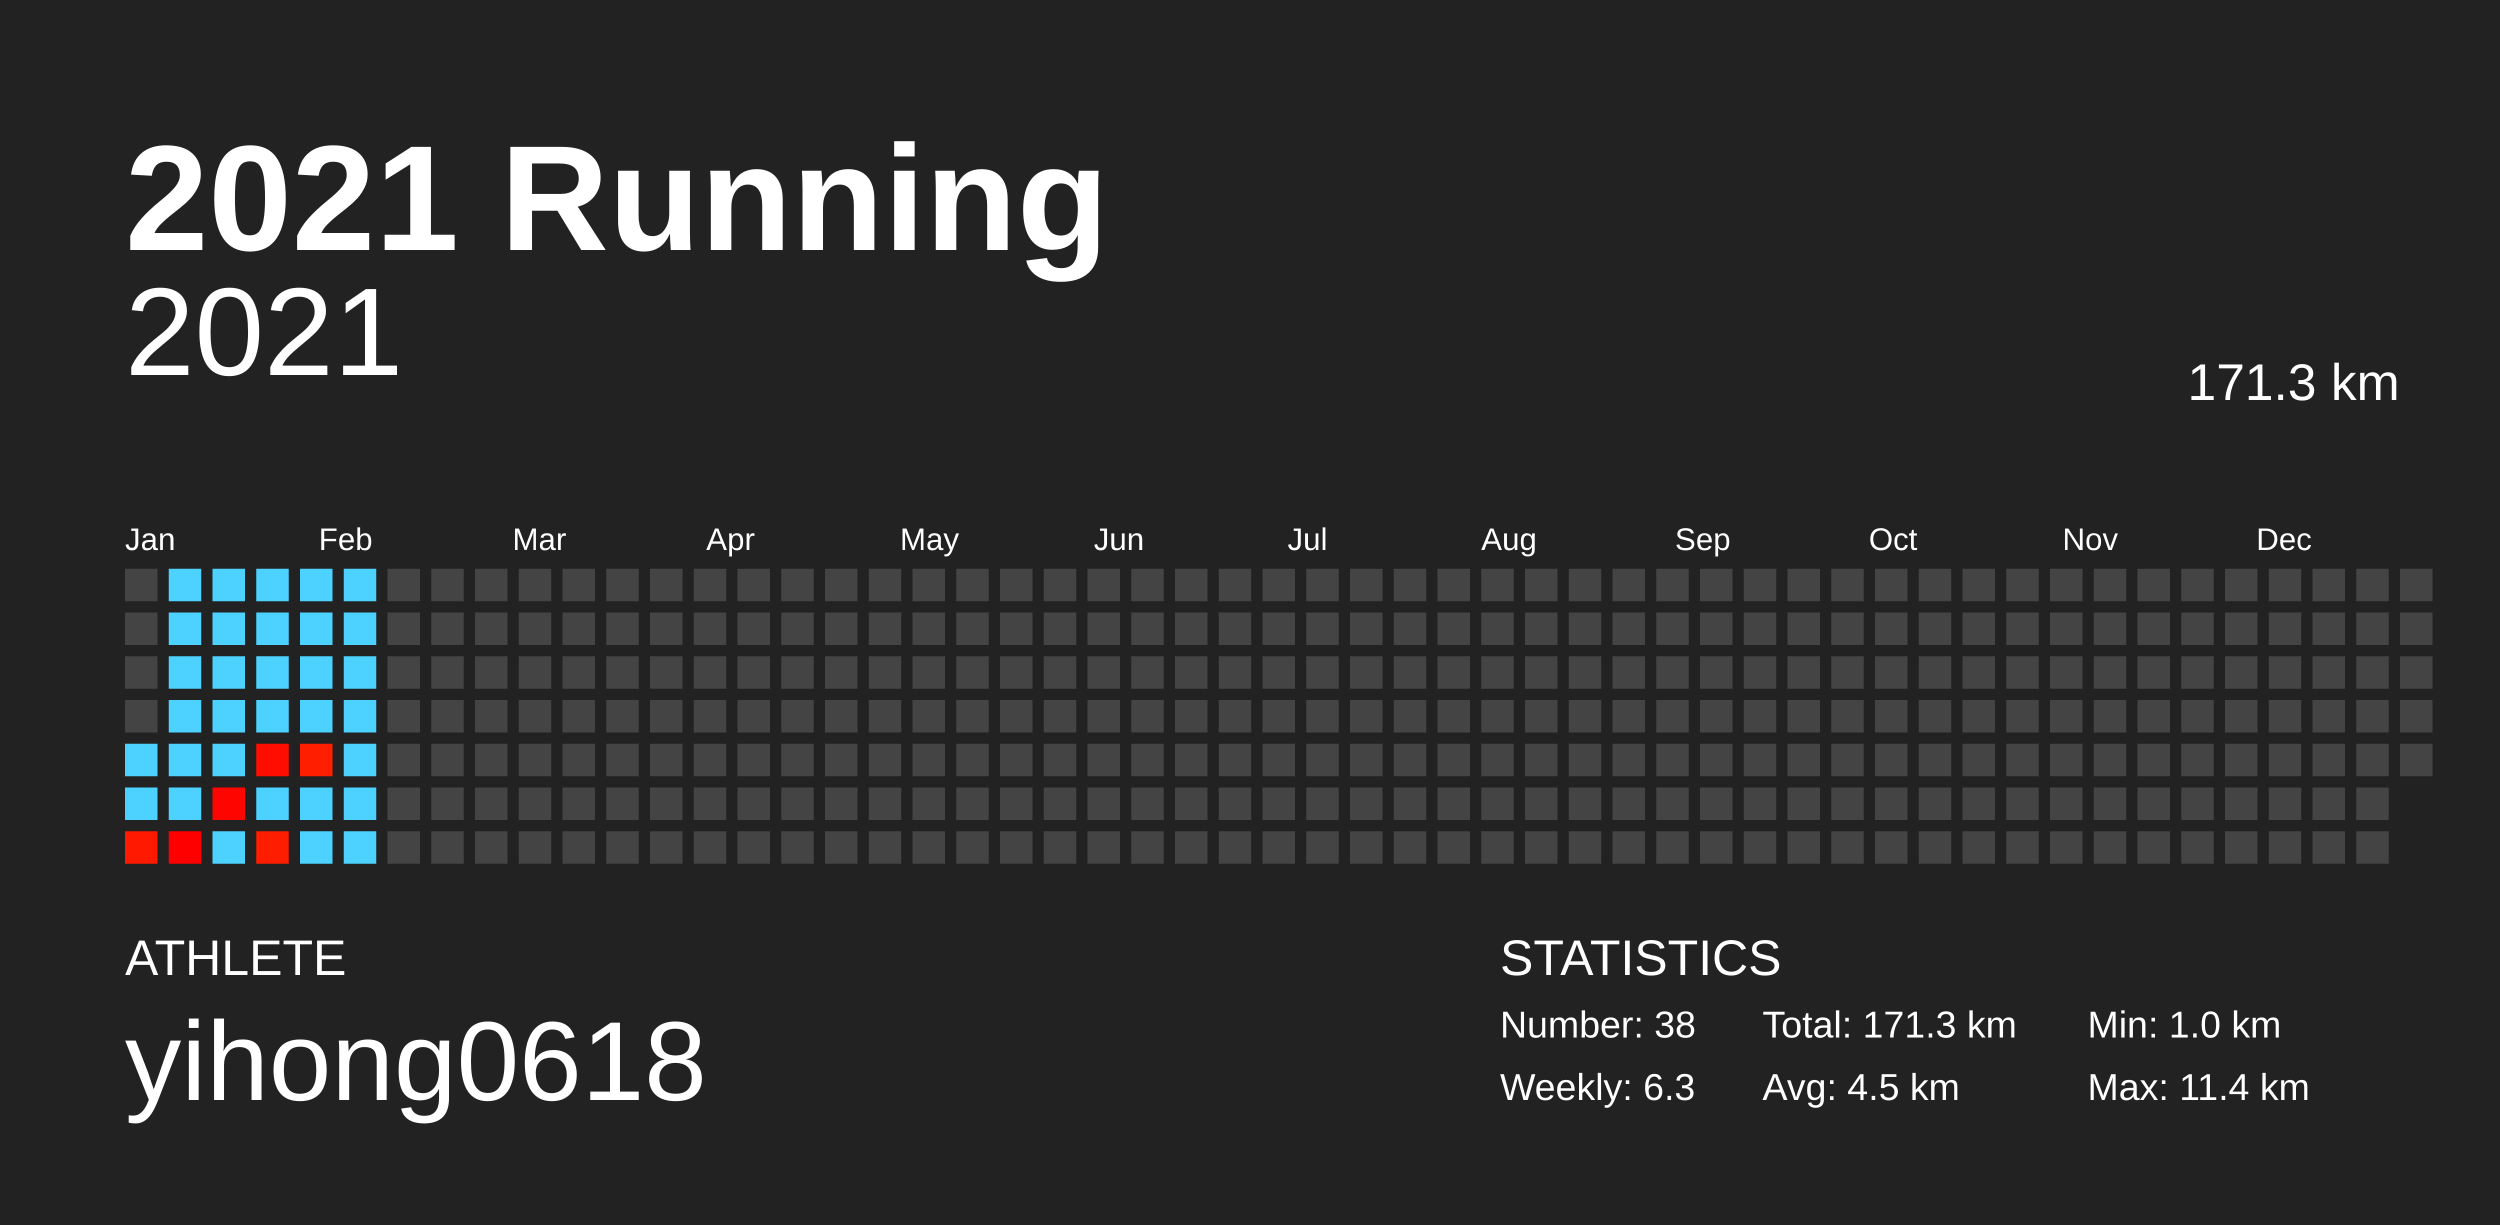
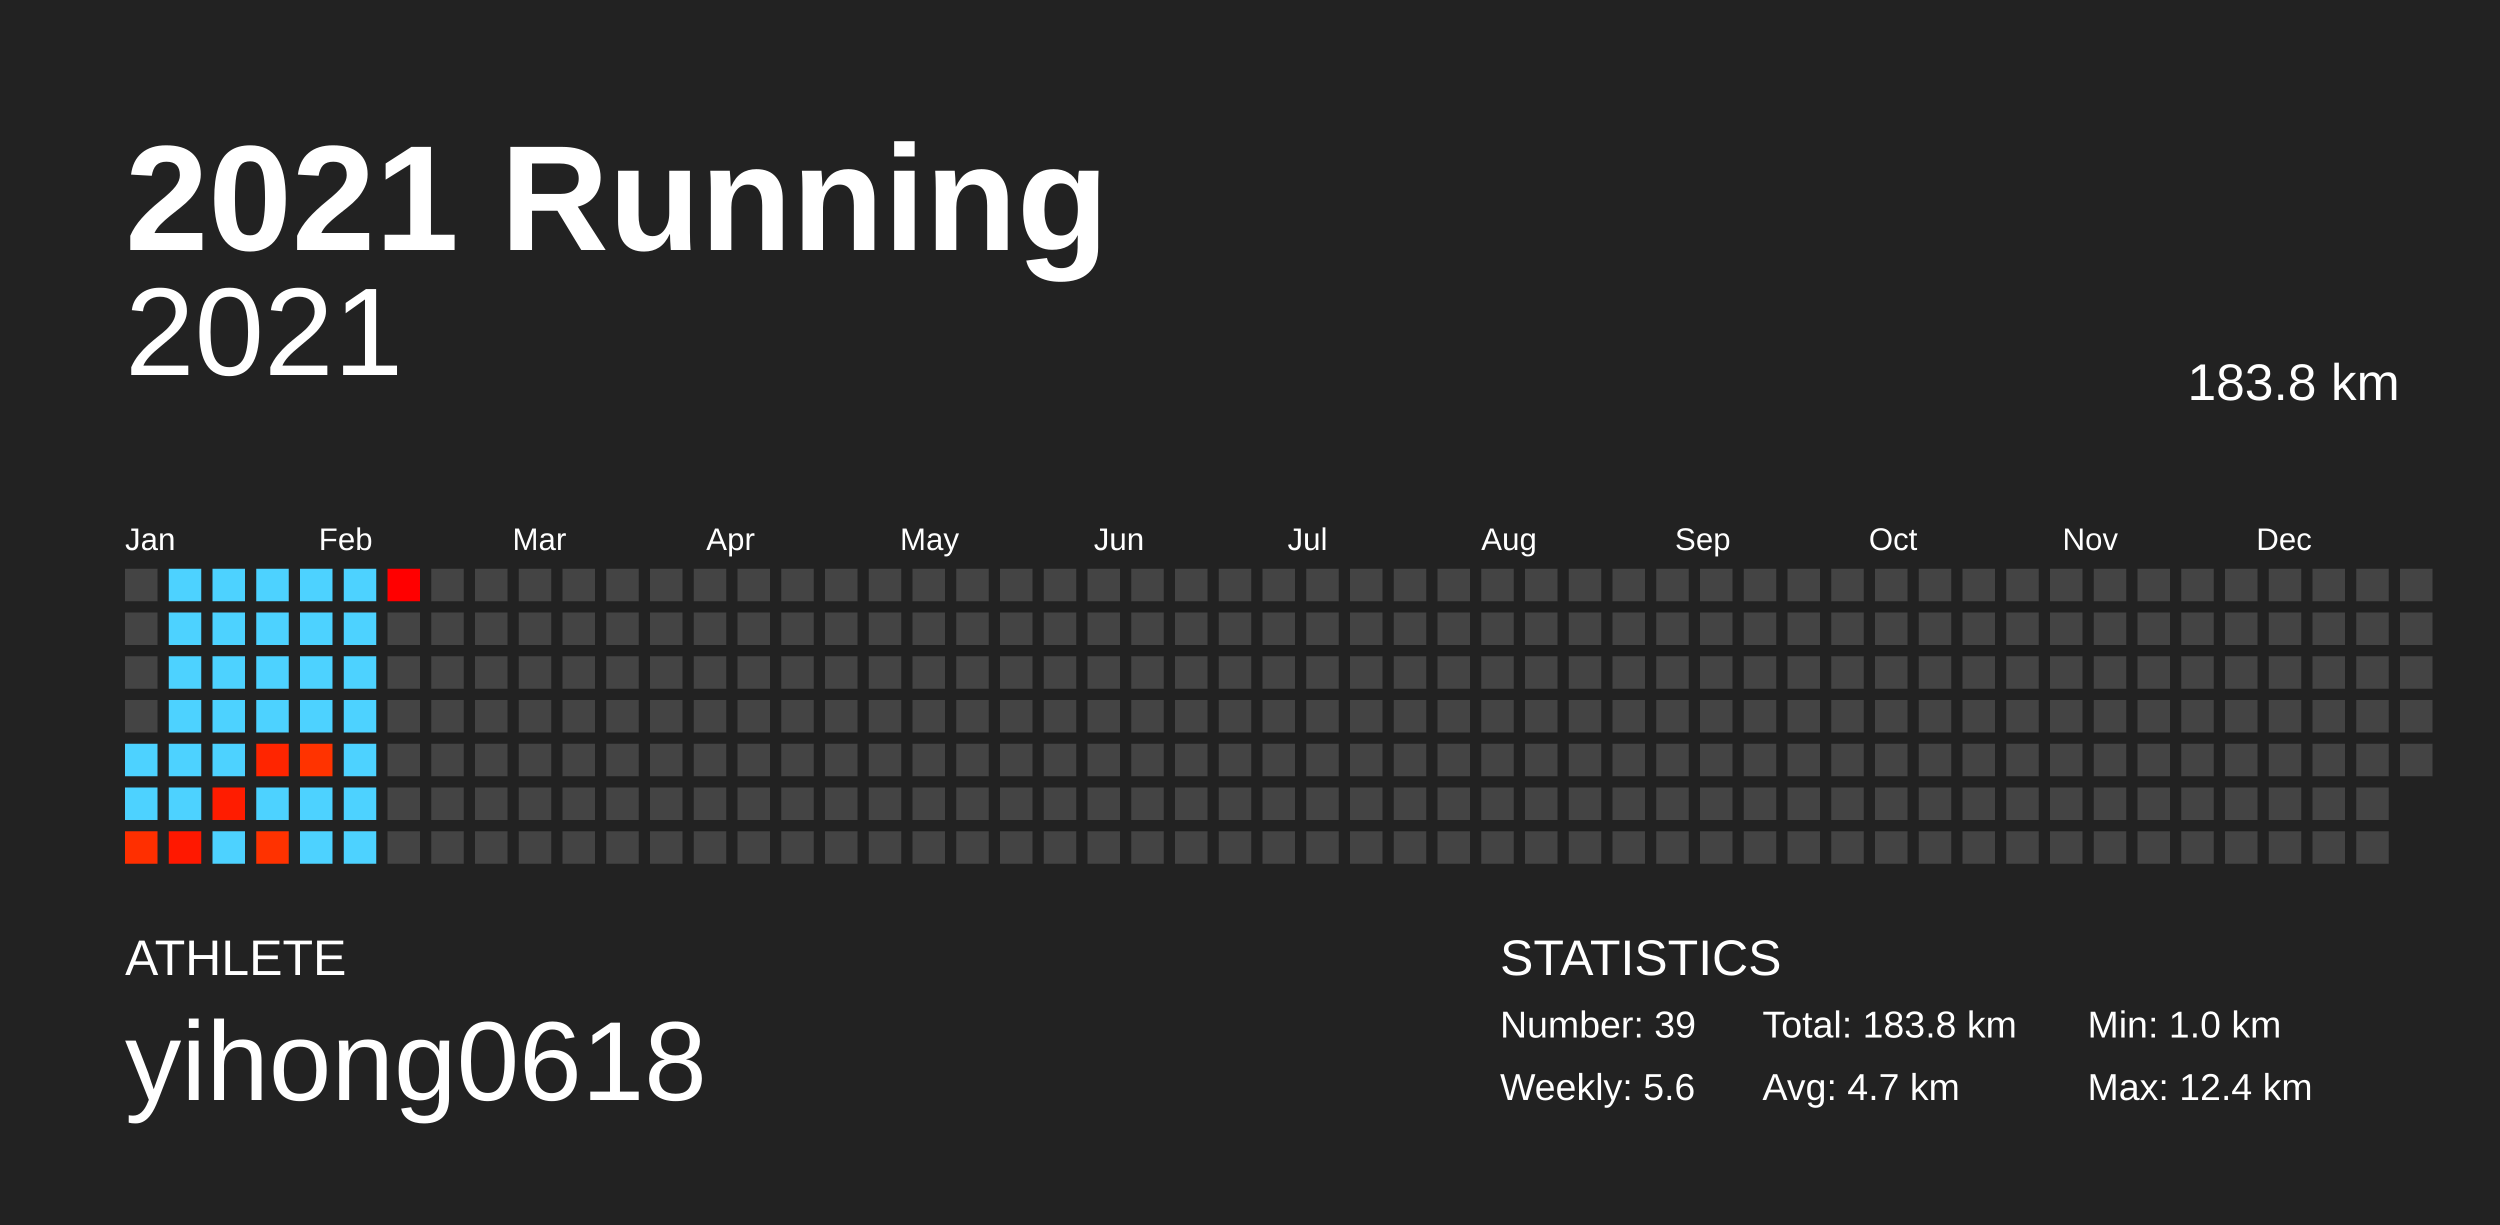
<svg xmlns="http://www.w3.org/2000/svg" baseProfile="full" height="98mm" version="1.1" viewBox="0,0,200,98" width="200mm">
  <defs />
  <rect fill="#222222" height="98" width="200" x="0" y="0" />
  <text fill="#FFFFFF" style="font-size:12px; font-family:Arial; font-weight:bold;" x="10" y="20">2021 Running</text>
  <text fill="#FFFFFF" style="font-size:4px; font-family:Arial" x="10" y="78">ATHLETE</text>
  <text fill="#FFFFFF" style="font-size:9px; font-family:Arial" x="10" y="88">yihong0618</text>
  <text fill="#FFFFFF" style="font-size:4px; font-family:Arial" x="120" y="78">STATISTICS</text>
-   <text fill="#FFFFFF" style="font-size:3px; font-family:Arial" x="120" y="83">Number: 38</text>
-   <text fill="#FFFFFF" style="font-size:3px; font-family:Arial" x="120" y="88">Weekly: 6.3</text>
-   <text fill="#FFFFFF" style="font-size:3px; font-family:Arial" x="141" y="83">Total: 171.3 km</text>
-   <text fill="#FFFFFF" style="font-size:3px; font-family:Arial" x="141" y="88">Avg: 4.5 km</text>
+   <text fill="#FFFFFF" style="font-size:3px; font-family:Arial" x="120" y="83">Number: 39</text>
+   <text fill="#FFFFFF" style="font-size:3px; font-family:Arial" x="120" y="88">Weekly: 5.6</text>
+   <text fill="#FFFFFF" style="font-size:3px; font-family:Arial" x="141" y="83">Total: 183.8 km</text>
+   <text fill="#FFFFFF" style="font-size:3px; font-family:Arial" x="141" y="88">Avg: 4.7 km</text>
  <text fill="#FFFFFF" style="font-size:3px; font-family:Arial" x="167" y="83">Min: 1.0 km</text>
-   <text fill="#FFFFFF" style="font-size:3px; font-family:Arial" x="167" y="88">Max: 11.4 km</text>
+   <text fill="#FFFFFF" style="font-size:3px; font-family:Arial" x="167" y="88">Max: 12.4 km</text>
  <text alignment-baseline="hanging" fill="#FFFFFF" style="font-size:10.0px; font-family:Arial;" x="10" y="30">2021</text>
-   <text alignment-baseline="hanging" fill="#FFFFFF" style="font-size:4.125px; font-family:Arial;" x="175" y="32">171.3 km</text>
+   <text alignment-baseline="hanging" fill="#FFFFFF" style="font-size:4.125px; font-family:Arial;" x="175" y="32">183.8 km</text>
  <text fill="#FFFFFF" style="font-size:2.5px; font-family:Arial" x="10.0" y="44">Jan</text>
  <text fill="#FFFFFF" style="font-size:2.5px; font-family:Arial" x="25.5" y="44">Feb</text>
  <text fill="#FFFFFF" style="font-size:2.5px; font-family:Arial" x="41.0" y="44">Mar</text>
  <text fill="#FFFFFF" style="font-size:2.5px; font-family:Arial" x="56.5" y="44">Apr</text>
  <text fill="#FFFFFF" style="font-size:2.5px; font-family:Arial" x="72.0" y="44">May</text>
  <text fill="#FFFFFF" style="font-size:2.5px; font-family:Arial" x="87.5" y="44">Jun</text>
  <text fill="#FFFFFF" style="font-size:2.5px; font-family:Arial" x="103.0" y="44">Jul</text>
  <text fill="#FFFFFF" style="font-size:2.5px; font-family:Arial" x="118.5" y="44">Aug</text>
  <text fill="#FFFFFF" style="font-size:2.5px; font-family:Arial" x="134.0" y="44">Sep</text>
  <text fill="#FFFFFF" style="font-size:2.5px; font-family:Arial" x="149.5" y="44">Oct</text>
  <text fill="#FFFFFF" style="font-size:2.5px; font-family:Arial" x="165.0" y="44">Nov</text>
  <text fill="#FFFFFF" style="font-size:2.5px; font-family:Arial" x="180.5" y="44">Dec</text>
  <rect fill="#444444" height="2.6" width="2.6" x="10.0" y="45.5" />
  <rect fill="#444444" height="2.6" width="2.6" x="10.0" y="49.0" />
  <rect fill="#444444" height="2.6" width="2.6" x="10.0" y="52.5" />
  <rect fill="#444444" height="2.6" width="2.6" x="10.0" y="56.0" />
  <rect fill="#4dd2ff" height="2.6" width="2.6" x="10.0" y="59.5" />
  <rect fill="#4dd2ff" height="2.6" width="2.6" x="10.0" y="63.0" />
-   <rect fill="#ff1900" height="2.6" width="2.6" x="10.0" y="66.5" />
+   <rect fill="#ff2f00" height="2.6" width="2.6" x="10.0" y="66.5" />
  <rect fill="#4dd2ff" height="2.6" width="2.6" x="13.5" y="45.5" />
  <rect fill="#4dd2ff" height="2.6" width="2.6" x="13.5" y="49.0" />
  <rect fill="#4dd2ff" height="2.6" width="2.6" x="13.5" y="52.5" />
  <rect fill="#4dd2ff" height="2.6" width="2.6" x="13.5" y="56.0" />
  <rect fill="#4dd2ff" height="2.6" width="2.6" x="13.5" y="59.5" />
  <rect fill="#4dd2ff" height="2.6" width="2.6" x="13.5" y="63.0" />
-   <rect fill="#ff0000" height="2.6" width="2.6" x="13.5" y="66.5" />
+   <rect fill="#ff1800" height="2.6" width="2.6" x="13.5" y="66.5" />
  <rect fill="#4dd2ff" height="2.6" width="2.6" x="17.0" y="45.5" />
  <rect fill="#4dd2ff" height="2.6" width="2.6" x="17.0" y="49.0" />
  <rect fill="#4dd2ff" height="2.6" width="2.6" x="17.0" y="52.5" />
  <rect fill="#4dd2ff" height="2.6" width="2.6" x="17.0" y="56.0" />
  <rect fill="#4dd2ff" height="2.6" width="2.6" x="17.0" y="59.5" />
-   <rect fill="#ff0500" height="2.6" width="2.6" x="17.0" y="63.0" />
+   <rect fill="#ff1c00" height="2.6" width="2.6" x="17.0" y="63.0" />
  <rect fill="#4dd2ff" height="2.6" width="2.6" x="17.0" y="66.5" />
  <rect fill="#4dd2ff" height="2.6" width="2.6" x="20.5" y="45.5" />
  <rect fill="#4dd2ff" height="2.6" width="2.6" x="20.5" y="49.0" />
  <rect fill="#4dd2ff" height="2.6" width="2.6" x="20.5" y="52.5" />
  <rect fill="#4dd2ff" height="2.6" width="2.6" x="20.5" y="56.0" />
-   <rect fill="#ff0e00" height="2.6" width="2.6" x="20.5" y="59.5" />
+   <rect fill="#ff2500" height="2.6" width="2.6" x="20.5" y="59.5" />
  <rect fill="#4dd2ff" height="2.6" width="2.6" x="20.5" y="63.0" />
-   <rect fill="#ff1d00" height="2.6" width="2.6" x="20.5" y="66.5" />
+   <rect fill="#ff3200" height="2.6" width="2.6" x="20.5" y="66.5" />
  <rect fill="#4dd2ff" height="2.6" width="2.6" x="24.0" y="45.5" />
  <rect fill="#4dd2ff" height="2.6" width="2.6" x="24.0" y="49.0" />
  <rect fill="#4dd2ff" height="2.6" width="2.6" x="24.0" y="52.5" />
  <rect fill="#4dd2ff" height="2.6" width="2.6" x="24.0" y="56.0" />
-   <rect fill="#ff1e00" height="2.6" width="2.6" x="24.0" y="59.5" />
+   <rect fill="#ff3300" height="2.6" width="2.6" x="24.0" y="59.5" />
  <rect fill="#4dd2ff" height="2.6" width="2.6" x="24.0" y="63.0" />
  <rect fill="#4dd2ff" height="2.6" width="2.6" x="24.0" y="66.5" />
  <rect fill="#4dd2ff" height="2.6" width="2.6" x="27.5" y="45.5" />
  <rect fill="#4dd2ff" height="2.6" width="2.6" x="27.5" y="49.0" />
  <rect fill="#4dd2ff" height="2.6" width="2.6" x="27.5" y="52.5" />
  <rect fill="#4dd2ff" height="2.6" width="2.6" x="27.5" y="56.0" />
  <rect fill="#4dd2ff" height="2.6" width="2.6" x="27.5" y="59.5" />
  <rect fill="#4dd2ff" height="2.6" width="2.6" x="27.5" y="63.0" />
  <rect fill="#4dd2ff" height="2.6" width="2.6" x="27.5" y="66.5" />
-   <rect fill="#444444" height="2.6" width="2.6" x="31.0" y="45.5" />
+   <rect fill="#ff0000" height="2.6" width="2.6" x="31.0" y="45.5" />
  <rect fill="#444444" height="2.6" width="2.6" x="31.0" y="49.0" />
  <rect fill="#444444" height="2.6" width="2.6" x="31.0" y="52.5" />
  <rect fill="#444444" height="2.6" width="2.6" x="31.0" y="56.0" />
  <rect fill="#444444" height="2.6" width="2.6" x="31.0" y="59.5" />
  <rect fill="#444444" height="2.6" width="2.6" x="31.0" y="63.0" />
  <rect fill="#444444" height="2.6" width="2.6" x="31.0" y="66.5" />
  <rect fill="#444444" height="2.6" width="2.6" x="34.5" y="45.5" />
  <rect fill="#444444" height="2.6" width="2.6" x="34.5" y="49.0" />
  <rect fill="#444444" height="2.6" width="2.6" x="34.5" y="52.5" />
  <rect fill="#444444" height="2.6" width="2.6" x="34.5" y="56.0" />
  <rect fill="#444444" height="2.6" width="2.6" x="34.5" y="59.5" />
  <rect fill="#444444" height="2.6" width="2.6" x="34.5" y="63.0" />
  <rect fill="#444444" height="2.6" width="2.6" x="34.5" y="66.5" />
  <rect fill="#444444" height="2.6" width="2.6" x="38.0" y="45.5" />
  <rect fill="#444444" height="2.6" width="2.6" x="38.0" y="49.0" />
  <rect fill="#444444" height="2.6" width="2.6" x="38.0" y="52.5" />
  <rect fill="#444444" height="2.6" width="2.6" x="38.0" y="56.0" />
  <rect fill="#444444" height="2.6" width="2.6" x="38.0" y="59.5" />
  <rect fill="#444444" height="2.6" width="2.6" x="38.0" y="63.0" />
  <rect fill="#444444" height="2.6" width="2.6" x="38.0" y="66.5" />
  <rect fill="#444444" height="2.6" width="2.6" x="41.5" y="45.5" />
  <rect fill="#444444" height="2.6" width="2.6" x="41.5" y="49.0" />
  <rect fill="#444444" height="2.6" width="2.6" x="41.5" y="52.5" />
  <rect fill="#444444" height="2.6" width="2.6" x="41.5" y="56.0" />
  <rect fill="#444444" height="2.6" width="2.6" x="41.5" y="59.5" />
  <rect fill="#444444" height="2.6" width="2.6" x="41.5" y="63.0" />
  <rect fill="#444444" height="2.6" width="2.6" x="41.5" y="66.5" />
  <rect fill="#444444" height="2.6" width="2.6" x="45.0" y="45.5" />
  <rect fill="#444444" height="2.6" width="2.6" x="45.0" y="49.0" />
  <rect fill="#444444" height="2.6" width="2.6" x="45.0" y="52.5" />
  <rect fill="#444444" height="2.6" width="2.6" x="45.0" y="56.0" />
  <rect fill="#444444" height="2.6" width="2.6" x="45.0" y="59.5" />
  <rect fill="#444444" height="2.6" width="2.6" x="45.0" y="63.0" />
  <rect fill="#444444" height="2.6" width="2.6" x="45.0" y="66.5" />
  <rect fill="#444444" height="2.6" width="2.6" x="48.5" y="45.5" />
  <rect fill="#444444" height="2.6" width="2.6" x="48.5" y="49.0" />
  <rect fill="#444444" height="2.6" width="2.6" x="48.5" y="52.5" />
  <rect fill="#444444" height="2.6" width="2.6" x="48.5" y="56.0" />
  <rect fill="#444444" height="2.6" width="2.6" x="48.5" y="59.5" />
  <rect fill="#444444" height="2.6" width="2.6" x="48.5" y="63.0" />
  <rect fill="#444444" height="2.6" width="2.6" x="48.5" y="66.5" />
  <rect fill="#444444" height="2.6" width="2.6" x="52.0" y="45.5" />
  <rect fill="#444444" height="2.6" width="2.6" x="52.0" y="49.0" />
  <rect fill="#444444" height="2.6" width="2.6" x="52.0" y="52.5" />
  <rect fill="#444444" height="2.6" width="2.6" x="52.0" y="56.0" />
  <rect fill="#444444" height="2.6" width="2.6" x="52.0" y="59.5" />
  <rect fill="#444444" height="2.6" width="2.6" x="52.0" y="63.0" />
  <rect fill="#444444" height="2.6" width="2.6" x="52.0" y="66.5" />
  <rect fill="#444444" height="2.6" width="2.6" x="55.5" y="45.5" />
  <rect fill="#444444" height="2.6" width="2.6" x="55.5" y="49.0" />
  <rect fill="#444444" height="2.6" width="2.6" x="55.5" y="52.5" />
  <rect fill="#444444" height="2.6" width="2.6" x="55.5" y="56.0" />
  <rect fill="#444444" height="2.6" width="2.6" x="55.5" y="59.5" />
  <rect fill="#444444" height="2.6" width="2.6" x="55.5" y="63.0" />
  <rect fill="#444444" height="2.6" width="2.6" x="55.5" y="66.5" />
  <rect fill="#444444" height="2.6" width="2.6" x="59.0" y="45.5" />
  <rect fill="#444444" height="2.6" width="2.6" x="59.0" y="49.0" />
  <rect fill="#444444" height="2.6" width="2.6" x="59.0" y="52.5" />
  <rect fill="#444444" height="2.6" width="2.6" x="59.0" y="56.0" />
  <rect fill="#444444" height="2.6" width="2.6" x="59.0" y="59.5" />
  <rect fill="#444444" height="2.6" width="2.6" x="59.0" y="63.0" />
  <rect fill="#444444" height="2.6" width="2.6" x="59.0" y="66.5" />
  <rect fill="#444444" height="2.6" width="2.6" x="62.5" y="45.5" />
  <rect fill="#444444" height="2.6" width="2.6" x="62.5" y="49.0" />
  <rect fill="#444444" height="2.6" width="2.6" x="62.5" y="52.5" />
  <rect fill="#444444" height="2.6" width="2.6" x="62.5" y="56.0" />
  <rect fill="#444444" height="2.6" width="2.6" x="62.5" y="59.5" />
  <rect fill="#444444" height="2.6" width="2.6" x="62.5" y="63.0" />
  <rect fill="#444444" height="2.6" width="2.6" x="62.5" y="66.5" />
  <rect fill="#444444" height="2.6" width="2.6" x="66.0" y="45.5" />
  <rect fill="#444444" height="2.6" width="2.6" x="66.0" y="49.0" />
  <rect fill="#444444" height="2.6" width="2.6" x="66.0" y="52.5" />
  <rect fill="#444444" height="2.6" width="2.6" x="66.0" y="56.0" />
  <rect fill="#444444" height="2.6" width="2.6" x="66.0" y="59.5" />
  <rect fill="#444444" height="2.6" width="2.6" x="66.0" y="63.0" />
  <rect fill="#444444" height="2.6" width="2.6" x="66.0" y="66.5" />
  <rect fill="#444444" height="2.6" width="2.6" x="69.5" y="45.5" />
  <rect fill="#444444" height="2.6" width="2.6" x="69.5" y="49.0" />
  <rect fill="#444444" height="2.6" width="2.6" x="69.5" y="52.5" />
  <rect fill="#444444" height="2.6" width="2.6" x="69.5" y="56.0" />
  <rect fill="#444444" height="2.6" width="2.6" x="69.5" y="59.5" />
  <rect fill="#444444" height="2.6" width="2.6" x="69.5" y="63.0" />
  <rect fill="#444444" height="2.6" width="2.6" x="69.5" y="66.5" />
  <rect fill="#444444" height="2.6" width="2.6" x="73.0" y="45.5" />
  <rect fill="#444444" height="2.6" width="2.6" x="73.0" y="49.0" />
  <rect fill="#444444" height="2.6" width="2.6" x="73.0" y="52.5" />
  <rect fill="#444444" height="2.6" width="2.6" x="73.0" y="56.0" />
  <rect fill="#444444" height="2.6" width="2.6" x="73.0" y="59.5" />
  <rect fill="#444444" height="2.6" width="2.6" x="73.0" y="63.0" />
  <rect fill="#444444" height="2.6" width="2.6" x="73.0" y="66.5" />
  <rect fill="#444444" height="2.6" width="2.6" x="76.5" y="45.5" />
  <rect fill="#444444" height="2.6" width="2.6" x="76.5" y="49.0" />
  <rect fill="#444444" height="2.6" width="2.6" x="76.5" y="52.5" />
  <rect fill="#444444" height="2.6" width="2.6" x="76.5" y="56.0" />
  <rect fill="#444444" height="2.6" width="2.6" x="76.5" y="59.5" />
  <rect fill="#444444" height="2.6" width="2.6" x="76.5" y="63.0" />
  <rect fill="#444444" height="2.6" width="2.6" x="76.5" y="66.5" />
  <rect fill="#444444" height="2.6" width="2.6" x="80.0" y="45.5" />
  <rect fill="#444444" height="2.6" width="2.6" x="80.0" y="49.0" />
  <rect fill="#444444" height="2.6" width="2.6" x="80.0" y="52.5" />
  <rect fill="#444444" height="2.6" width="2.6" x="80.0" y="56.0" />
  <rect fill="#444444" height="2.6" width="2.6" x="80.0" y="59.5" />
  <rect fill="#444444" height="2.6" width="2.6" x="80.0" y="63.0" />
  <rect fill="#444444" height="2.6" width="2.6" x="80.0" y="66.5" />
  <rect fill="#444444" height="2.6" width="2.6" x="83.5" y="45.5" />
  <rect fill="#444444" height="2.6" width="2.6" x="83.5" y="49.0" />
  <rect fill="#444444" height="2.6" width="2.6" x="83.5" y="52.5" />
  <rect fill="#444444" height="2.6" width="2.6" x="83.5" y="56.0" />
  <rect fill="#444444" height="2.6" width="2.6" x="83.5" y="59.5" />
  <rect fill="#444444" height="2.6" width="2.6" x="83.5" y="63.0" />
  <rect fill="#444444" height="2.6" width="2.6" x="83.5" y="66.5" />
  <rect fill="#444444" height="2.6" width="2.6" x="87.0" y="45.5" />
  <rect fill="#444444" height="2.6" width="2.6" x="87.0" y="49.0" />
  <rect fill="#444444" height="2.6" width="2.6" x="87.0" y="52.5" />
  <rect fill="#444444" height="2.6" width="2.6" x="87.0" y="56.0" />
  <rect fill="#444444" height="2.6" width="2.6" x="87.0" y="59.5" />
  <rect fill="#444444" height="2.6" width="2.6" x="87.0" y="63.0" />
  <rect fill="#444444" height="2.6" width="2.6" x="87.0" y="66.5" />
  <rect fill="#444444" height="2.6" width="2.6" x="90.5" y="45.5" />
  <rect fill="#444444" height="2.6" width="2.6" x="90.5" y="49.0" />
  <rect fill="#444444" height="2.6" width="2.6" x="90.5" y="52.5" />
  <rect fill="#444444" height="2.6" width="2.6" x="90.5" y="56.0" />
  <rect fill="#444444" height="2.6" width="2.6" x="90.5" y="59.5" />
  <rect fill="#444444" height="2.6" width="2.6" x="90.5" y="63.0" />
  <rect fill="#444444" height="2.6" width="2.6" x="90.5" y="66.5" />
  <rect fill="#444444" height="2.6" width="2.6" x="94.0" y="45.5" />
  <rect fill="#444444" height="2.6" width="2.6" x="94.0" y="49.0" />
  <rect fill="#444444" height="2.6" width="2.6" x="94.0" y="52.5" />
  <rect fill="#444444" height="2.6" width="2.6" x="94.0" y="56.0" />
  <rect fill="#444444" height="2.6" width="2.6" x="94.0" y="59.5" />
  <rect fill="#444444" height="2.6" width="2.6" x="94.0" y="63.0" />
  <rect fill="#444444" height="2.6" width="2.6" x="94.0" y="66.5" />
  <rect fill="#444444" height="2.6" width="2.6" x="97.5" y="45.5" />
  <rect fill="#444444" height="2.6" width="2.6" x="97.5" y="49.0" />
  <rect fill="#444444" height="2.6" width="2.6" x="97.5" y="52.5" />
  <rect fill="#444444" height="2.6" width="2.6" x="97.5" y="56.0" />
  <rect fill="#444444" height="2.6" width="2.6" x="97.5" y="59.5" />
  <rect fill="#444444" height="2.6" width="2.6" x="97.5" y="63.0" />
  <rect fill="#444444" height="2.6" width="2.6" x="97.5" y="66.5" />
  <rect fill="#444444" height="2.6" width="2.6" x="101.0" y="45.5" />
  <rect fill="#444444" height="2.6" width="2.6" x="101.0" y="49.0" />
  <rect fill="#444444" height="2.6" width="2.6" x="101.0" y="52.5" />
  <rect fill="#444444" height="2.6" width="2.6" x="101.0" y="56.0" />
  <rect fill="#444444" height="2.6" width="2.6" x="101.0" y="59.5" />
  <rect fill="#444444" height="2.6" width="2.6" x="101.0" y="63.0" />
  <rect fill="#444444" height="2.6" width="2.6" x="101.0" y="66.5" />
  <rect fill="#444444" height="2.6" width="2.6" x="104.5" y="45.5" />
  <rect fill="#444444" height="2.6" width="2.6" x="104.5" y="49.0" />
  <rect fill="#444444" height="2.6" width="2.6" x="104.5" y="52.5" />
  <rect fill="#444444" height="2.6" width="2.6" x="104.5" y="56.0" />
  <rect fill="#444444" height="2.6" width="2.6" x="104.5" y="59.5" />
  <rect fill="#444444" height="2.6" width="2.6" x="104.5" y="63.0" />
  <rect fill="#444444" height="2.6" width="2.6" x="104.5" y="66.5" />
  <rect fill="#444444" height="2.6" width="2.6" x="108.0" y="45.5" />
  <rect fill="#444444" height="2.6" width="2.6" x="108.0" y="49.0" />
  <rect fill="#444444" height="2.6" width="2.6" x="108.0" y="52.5" />
  <rect fill="#444444" height="2.6" width="2.6" x="108.0" y="56.0" />
  <rect fill="#444444" height="2.6" width="2.6" x="108.0" y="59.5" />
  <rect fill="#444444" height="2.6" width="2.6" x="108.0" y="63.0" />
  <rect fill="#444444" height="2.6" width="2.6" x="108.0" y="66.5" />
  <rect fill="#444444" height="2.6" width="2.6" x="111.5" y="45.5" />
  <rect fill="#444444" height="2.6" width="2.6" x="111.5" y="49.0" />
  <rect fill="#444444" height="2.6" width="2.6" x="111.5" y="52.5" />
  <rect fill="#444444" height="2.6" width="2.6" x="111.5" y="56.0" />
  <rect fill="#444444" height="2.6" width="2.6" x="111.5" y="59.5" />
  <rect fill="#444444" height="2.6" width="2.6" x="111.5" y="63.0" />
  <rect fill="#444444" height="2.6" width="2.6" x="111.5" y="66.5" />
  <rect fill="#444444" height="2.6" width="2.6" x="115.0" y="45.5" />
  <rect fill="#444444" height="2.6" width="2.6" x="115.0" y="49.0" />
  <rect fill="#444444" height="2.6" width="2.6" x="115.0" y="52.5" />
  <rect fill="#444444" height="2.6" width="2.6" x="115.0" y="56.0" />
  <rect fill="#444444" height="2.6" width="2.6" x="115.0" y="59.5" />
  <rect fill="#444444" height="2.6" width="2.6" x="115.0" y="63.0" />
  <rect fill="#444444" height="2.6" width="2.6" x="115.0" y="66.5" />
  <rect fill="#444444" height="2.6" width="2.6" x="118.5" y="45.5" />
  <rect fill="#444444" height="2.6" width="2.6" x="118.5" y="49.0" />
  <rect fill="#444444" height="2.6" width="2.6" x="118.5" y="52.5" />
  <rect fill="#444444" height="2.6" width="2.6" x="118.5" y="56.0" />
  <rect fill="#444444" height="2.6" width="2.6" x="118.5" y="59.5" />
  <rect fill="#444444" height="2.6" width="2.6" x="118.5" y="63.0" />
  <rect fill="#444444" height="2.6" width="2.6" x="118.5" y="66.5" />
  <rect fill="#444444" height="2.6" width="2.6" x="122.0" y="45.5" />
  <rect fill="#444444" height="2.6" width="2.6" x="122.0" y="49.0" />
  <rect fill="#444444" height="2.6" width="2.6" x="122.0" y="52.5" />
  <rect fill="#444444" height="2.6" width="2.6" x="122.0" y="56.0" />
  <rect fill="#444444" height="2.6" width="2.6" x="122.0" y="59.5" />
  <rect fill="#444444" height="2.6" width="2.6" x="122.0" y="63.0" />
  <rect fill="#444444" height="2.6" width="2.6" x="122.0" y="66.5" />
  <rect fill="#444444" height="2.6" width="2.6" x="125.5" y="45.5" />
  <rect fill="#444444" height="2.6" width="2.6" x="125.5" y="49.0" />
  <rect fill="#444444" height="2.6" width="2.6" x="125.5" y="52.5" />
  <rect fill="#444444" height="2.6" width="2.6" x="125.5" y="56.0" />
  <rect fill="#444444" height="2.6" width="2.6" x="125.5" y="59.5" />
  <rect fill="#444444" height="2.6" width="2.6" x="125.5" y="63.0" />
  <rect fill="#444444" height="2.6" width="2.6" x="125.5" y="66.5" />
  <rect fill="#444444" height="2.6" width="2.6" x="129.0" y="45.5" />
  <rect fill="#444444" height="2.6" width="2.6" x="129.0" y="49.0" />
  <rect fill="#444444" height="2.6" width="2.6" x="129.0" y="52.5" />
  <rect fill="#444444" height="2.6" width="2.6" x="129.0" y="56.0" />
  <rect fill="#444444" height="2.6" width="2.6" x="129.0" y="59.5" />
  <rect fill="#444444" height="2.6" width="2.6" x="129.0" y="63.0" />
  <rect fill="#444444" height="2.6" width="2.6" x="129.0" y="66.5" />
  <rect fill="#444444" height="2.6" width="2.6" x="132.5" y="45.5" />
  <rect fill="#444444" height="2.6" width="2.6" x="132.5" y="49.0" />
  <rect fill="#444444" height="2.6" width="2.6" x="132.5" y="52.5" />
  <rect fill="#444444" height="2.6" width="2.6" x="132.5" y="56.0" />
  <rect fill="#444444" height="2.6" width="2.6" x="132.5" y="59.5" />
  <rect fill="#444444" height="2.6" width="2.6" x="132.5" y="63.0" />
  <rect fill="#444444" height="2.6" width="2.6" x="132.5" y="66.5" />
  <rect fill="#444444" height="2.6" width="2.6" x="136.0" y="45.5" />
  <rect fill="#444444" height="2.6" width="2.6" x="136.0" y="49.0" />
  <rect fill="#444444" height="2.6" width="2.6" x="136.0" y="52.5" />
  <rect fill="#444444" height="2.6" width="2.6" x="136.0" y="56.0" />
  <rect fill="#444444" height="2.6" width="2.6" x="136.0" y="59.5" />
  <rect fill="#444444" height="2.6" width="2.6" x="136.0" y="63.0" />
  <rect fill="#444444" height="2.6" width="2.6" x="136.0" y="66.5" />
  <rect fill="#444444" height="2.6" width="2.6" x="139.5" y="45.5" />
  <rect fill="#444444" height="2.6" width="2.6" x="139.5" y="49.0" />
  <rect fill="#444444" height="2.6" width="2.6" x="139.5" y="52.5" />
  <rect fill="#444444" height="2.6" width="2.6" x="139.5" y="56.0" />
  <rect fill="#444444" height="2.6" width="2.6" x="139.5" y="59.5" />
  <rect fill="#444444" height="2.6" width="2.6" x="139.5" y="63.0" />
  <rect fill="#444444" height="2.6" width="2.6" x="139.5" y="66.5" />
  <rect fill="#444444" height="2.6" width="2.6" x="143.0" y="45.5" />
  <rect fill="#444444" height="2.6" width="2.6" x="143.0" y="49.0" />
  <rect fill="#444444" height="2.6" width="2.6" x="143.0" y="52.5" />
  <rect fill="#444444" height="2.6" width="2.6" x="143.0" y="56.0" />
  <rect fill="#444444" height="2.6" width="2.6" x="143.0" y="59.5" />
  <rect fill="#444444" height="2.6" width="2.6" x="143.0" y="63.0" />
  <rect fill="#444444" height="2.6" width="2.6" x="143.0" y="66.5" />
  <rect fill="#444444" height="2.6" width="2.6" x="146.5" y="45.5" />
  <rect fill="#444444" height="2.6" width="2.6" x="146.5" y="49.0" />
  <rect fill="#444444" height="2.6" width="2.6" x="146.5" y="52.5" />
  <rect fill="#444444" height="2.6" width="2.6" x="146.5" y="56.0" />
  <rect fill="#444444" height="2.6" width="2.6" x="146.5" y="59.5" />
  <rect fill="#444444" height="2.6" width="2.6" x="146.5" y="63.0" />
  <rect fill="#444444" height="2.6" width="2.6" x="146.5" y="66.5" />
  <rect fill="#444444" height="2.6" width="2.6" x="150.0" y="45.5" />
  <rect fill="#444444" height="2.6" width="2.6" x="150.0" y="49.0" />
  <rect fill="#444444" height="2.6" width="2.6" x="150.0" y="52.5" />
  <rect fill="#444444" height="2.6" width="2.6" x="150.0" y="56.0" />
  <rect fill="#444444" height="2.6" width="2.6" x="150.0" y="59.5" />
  <rect fill="#444444" height="2.6" width="2.6" x="150.0" y="63.0" />
  <rect fill="#444444" height="2.6" width="2.6" x="150.0" y="66.5" />
  <rect fill="#444444" height="2.6" width="2.6" x="153.5" y="45.5" />
  <rect fill="#444444" height="2.6" width="2.6" x="153.5" y="49.0" />
  <rect fill="#444444" height="2.6" width="2.6" x="153.5" y="52.5" />
  <rect fill="#444444" height="2.6" width="2.6" x="153.5" y="56.0" />
  <rect fill="#444444" height="2.6" width="2.6" x="153.5" y="59.5" />
  <rect fill="#444444" height="2.6" width="2.6" x="153.5" y="63.0" />
  <rect fill="#444444" height="2.6" width="2.6" x="153.5" y="66.5" />
  <rect fill="#444444" height="2.6" width="2.6" x="157.0" y="45.5" />
  <rect fill="#444444" height="2.6" width="2.6" x="157.0" y="49.0" />
  <rect fill="#444444" height="2.6" width="2.6" x="157.0" y="52.5" />
  <rect fill="#444444" height="2.6" width="2.6" x="157.0" y="56.0" />
  <rect fill="#444444" height="2.6" width="2.6" x="157.0" y="59.5" />
  <rect fill="#444444" height="2.6" width="2.6" x="157.0" y="63.0" />
  <rect fill="#444444" height="2.6" width="2.6" x="157.0" y="66.5" />
  <rect fill="#444444" height="2.6" width="2.6" x="160.5" y="45.5" />
  <rect fill="#444444" height="2.6" width="2.6" x="160.5" y="49.0" />
  <rect fill="#444444" height="2.6" width="2.6" x="160.5" y="52.5" />
  <rect fill="#444444" height="2.6" width="2.6" x="160.5" y="56.0" />
  <rect fill="#444444" height="2.6" width="2.6" x="160.5" y="59.5" />
  <rect fill="#444444" height="2.6" width="2.6" x="160.5" y="63.0" />
  <rect fill="#444444" height="2.6" width="2.6" x="160.5" y="66.5" />
  <rect fill="#444444" height="2.6" width="2.6" x="164.0" y="45.5" />
  <rect fill="#444444" height="2.6" width="2.6" x="164.0" y="49.0" />
  <rect fill="#444444" height="2.6" width="2.6" x="164.0" y="52.5" />
  <rect fill="#444444" height="2.6" width="2.6" x="164.0" y="56.0" />
  <rect fill="#444444" height="2.6" width="2.6" x="164.0" y="59.5" />
  <rect fill="#444444" height="2.6" width="2.6" x="164.0" y="63.0" />
  <rect fill="#444444" height="2.6" width="2.6" x="164.0" y="66.5" />
  <rect fill="#444444" height="2.6" width="2.6" x="167.5" y="45.5" />
  <rect fill="#444444" height="2.6" width="2.6" x="167.5" y="49.0" />
  <rect fill="#444444" height="2.6" width="2.6" x="167.5" y="52.5" />
  <rect fill="#444444" height="2.6" width="2.6" x="167.5" y="56.0" />
  <rect fill="#444444" height="2.6" width="2.6" x="167.5" y="59.5" />
  <rect fill="#444444" height="2.6" width="2.6" x="167.5" y="63.0" />
  <rect fill="#444444" height="2.6" width="2.6" x="167.5" y="66.5" />
  <rect fill="#444444" height="2.6" width="2.6" x="171.0" y="45.5" />
  <rect fill="#444444" height="2.6" width="2.6" x="171.0" y="49.0" />
  <rect fill="#444444" height="2.6" width="2.6" x="171.0" y="52.5" />
  <rect fill="#444444" height="2.6" width="2.6" x="171.0" y="56.0" />
  <rect fill="#444444" height="2.6" width="2.6" x="171.0" y="59.5" />
  <rect fill="#444444" height="2.6" width="2.6" x="171.0" y="63.0" />
  <rect fill="#444444" height="2.6" width="2.6" x="171.0" y="66.5" />
  <rect fill="#444444" height="2.6" width="2.6" x="174.5" y="45.5" />
  <rect fill="#444444" height="2.6" width="2.6" x="174.5" y="49.0" />
  <rect fill="#444444" height="2.6" width="2.6" x="174.5" y="52.5" />
  <rect fill="#444444" height="2.6" width="2.6" x="174.5" y="56.0" />
  <rect fill="#444444" height="2.6" width="2.6" x="174.5" y="59.5" />
  <rect fill="#444444" height="2.6" width="2.6" x="174.5" y="63.0" />
  <rect fill="#444444" height="2.6" width="2.6" x="174.5" y="66.5" />
  <rect fill="#444444" height="2.6" width="2.6" x="178.0" y="45.5" />
  <rect fill="#444444" height="2.6" width="2.6" x="178.0" y="49.0" />
  <rect fill="#444444" height="2.6" width="2.6" x="178.0" y="52.5" />
  <rect fill="#444444" height="2.6" width="2.6" x="178.0" y="56.0" />
  <rect fill="#444444" height="2.6" width="2.6" x="178.0" y="59.5" />
  <rect fill="#444444" height="2.6" width="2.6" x="178.0" y="63.0" />
  <rect fill="#444444" height="2.6" width="2.6" x="178.0" y="66.5" />
  <rect fill="#444444" height="2.6" width="2.6" x="181.5" y="45.5" />
  <rect fill="#444444" height="2.6" width="2.6" x="181.5" y="49.0" />
  <rect fill="#444444" height="2.6" width="2.6" x="181.5" y="52.5" />
  <rect fill="#444444" height="2.6" width="2.6" x="181.5" y="56.0" />
  <rect fill="#444444" height="2.6" width="2.6" x="181.5" y="59.5" />
  <rect fill="#444444" height="2.6" width="2.6" x="181.5" y="63.0" />
  <rect fill="#444444" height="2.6" width="2.6" x="181.5" y="66.5" />
  <rect fill="#444444" height="2.6" width="2.6" x="185.0" y="45.5" />
  <rect fill="#444444" height="2.6" width="2.6" x="185.0" y="49.0" />
  <rect fill="#444444" height="2.6" width="2.6" x="185.0" y="52.5" />
  <rect fill="#444444" height="2.6" width="2.6" x="185.0" y="56.0" />
  <rect fill="#444444" height="2.6" width="2.6" x="185.0" y="59.5" />
  <rect fill="#444444" height="2.6" width="2.6" x="185.0" y="63.0" />
  <rect fill="#444444" height="2.6" width="2.6" x="185.0" y="66.5" />
  <rect fill="#444444" height="2.6" width="2.6" x="188.5" y="45.5" />
  <rect fill="#444444" height="2.6" width="2.6" x="188.5" y="49.0" />
  <rect fill="#444444" height="2.6" width="2.6" x="188.5" y="52.5" />
  <rect fill="#444444" height="2.6" width="2.6" x="188.5" y="56.0" />
  <rect fill="#444444" height="2.6" width="2.6" x="188.5" y="59.5" />
  <rect fill="#444444" height="2.6" width="2.6" x="188.5" y="63.0" />
  <rect fill="#444444" height="2.6" width="2.6" x="188.5" y="66.5" />
  <rect fill="#444444" height="2.6" width="2.6" x="192.0" y="45.5" />
  <rect fill="#444444" height="2.6" width="2.6" x="192.0" y="49.0" />
  <rect fill="#444444" height="2.6" width="2.6" x="192.0" y="52.5" />
  <rect fill="#444444" height="2.6" width="2.6" x="192.0" y="56.0" />
  <rect fill="#444444" height="2.6" width="2.6" x="192.0" y="59.5" />
</svg>
